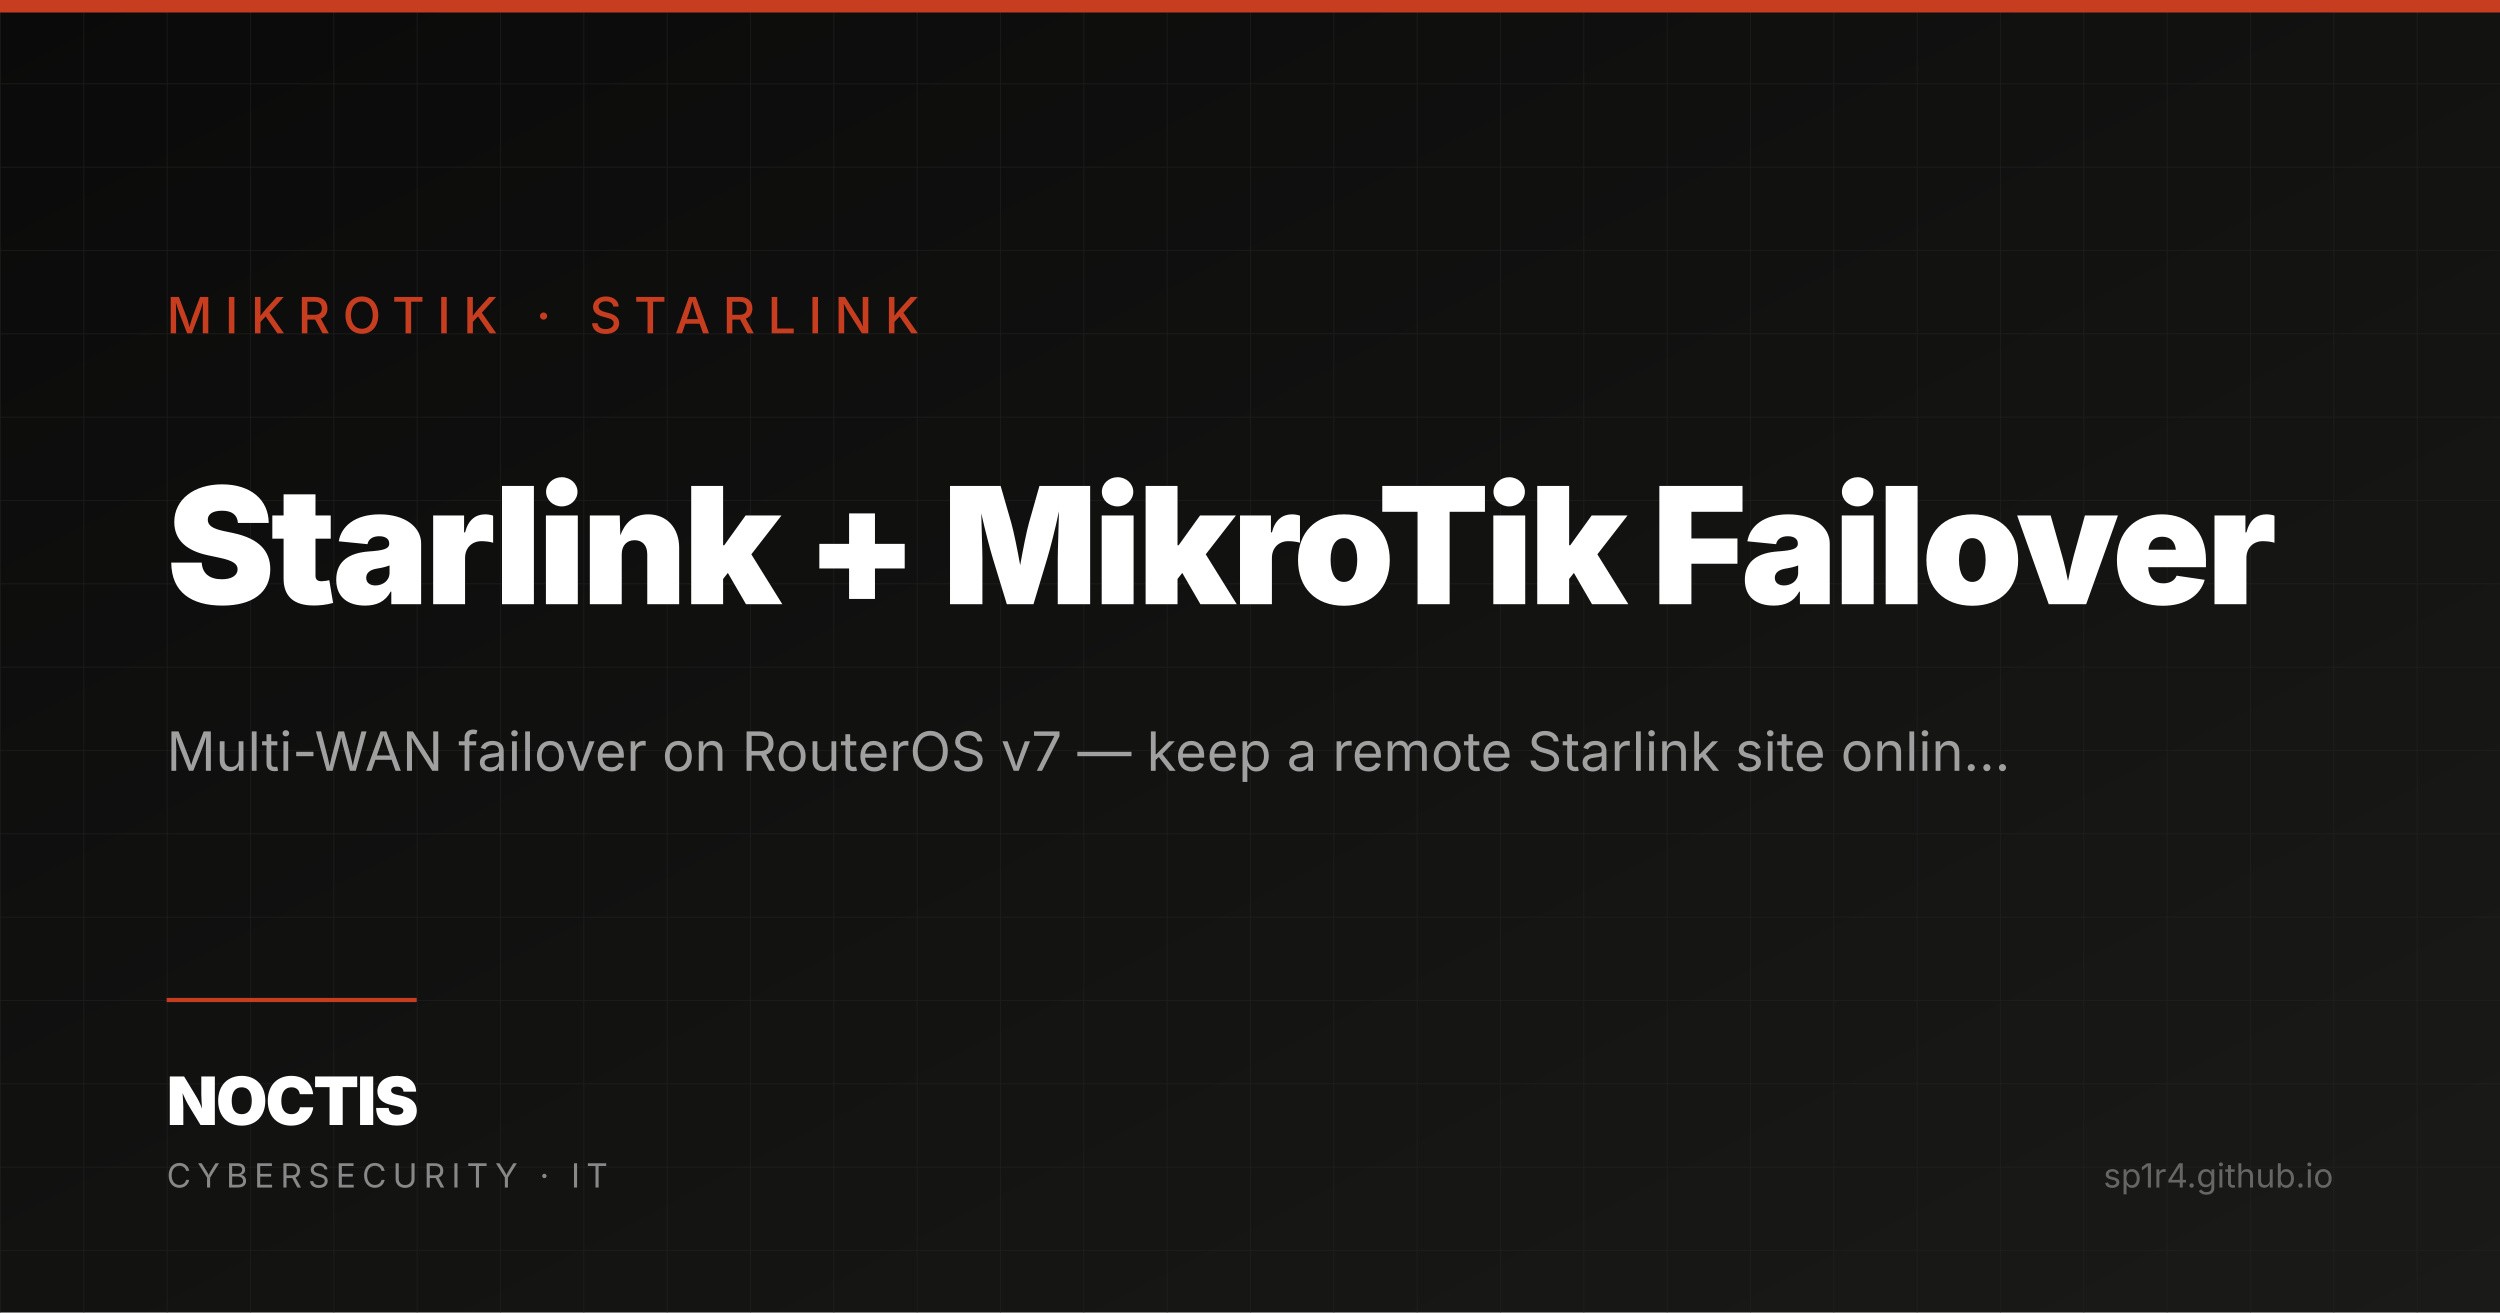
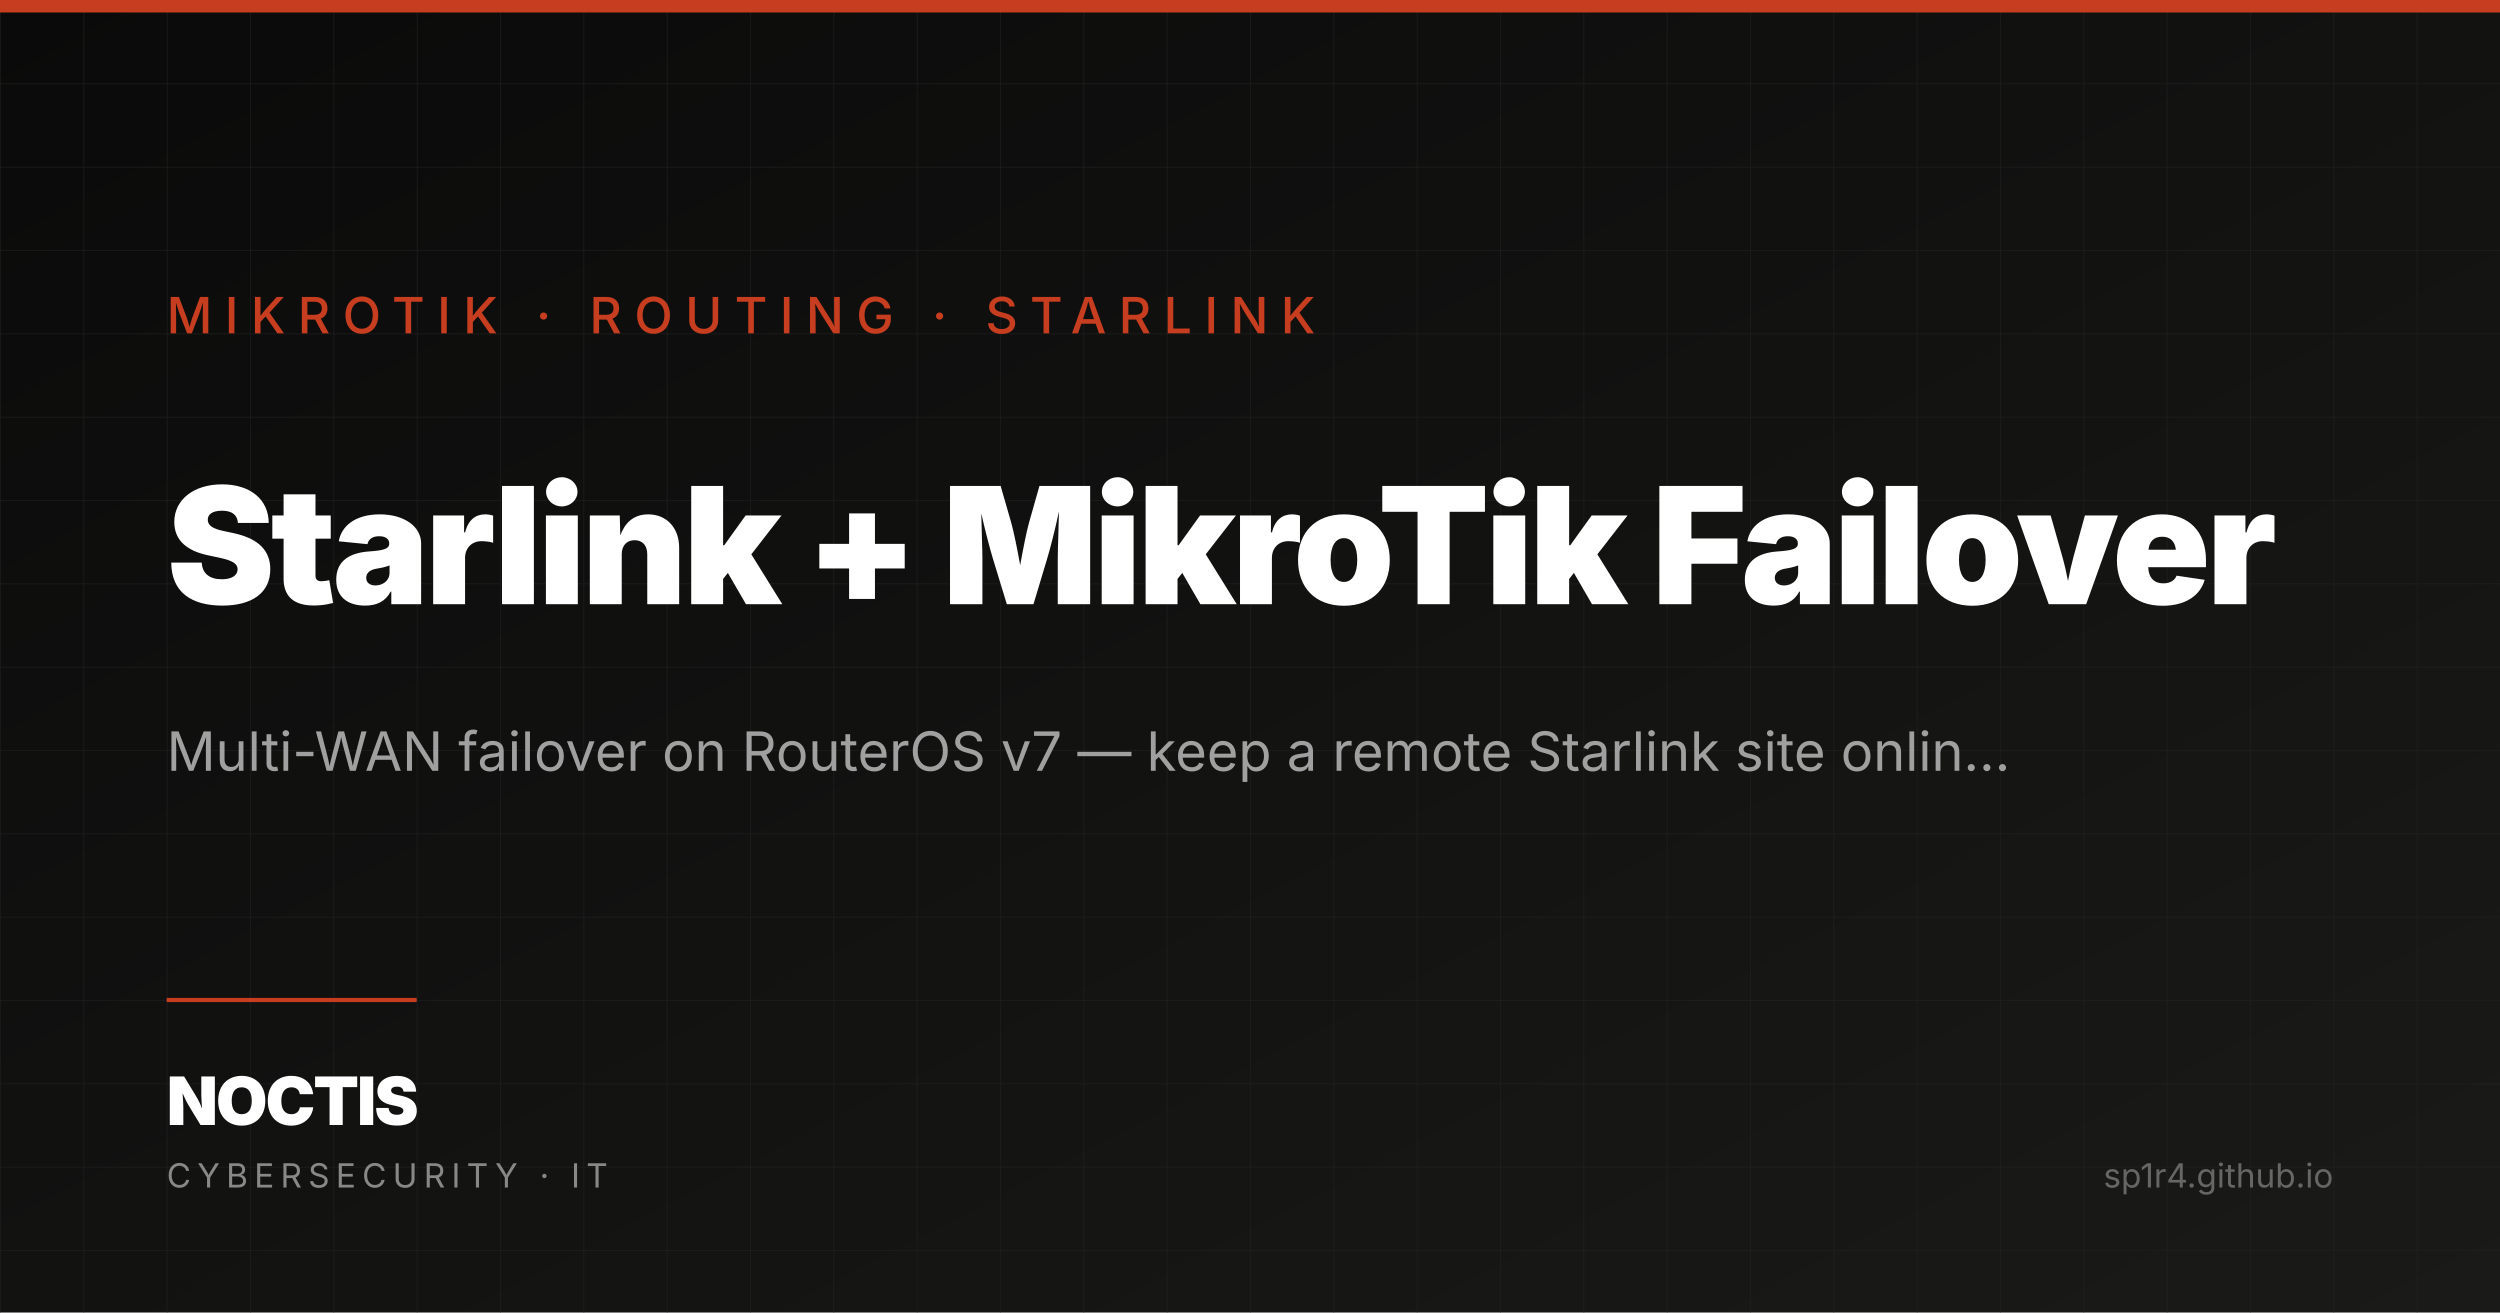
<svg xmlns="http://www.w3.org/2000/svg" viewBox="0 0 1200 630" width="1200" height="630">
  <defs>
    <linearGradient id="bg" x1="0" y1="0" x2="1" y2="1">
      <stop offset="0%" stop-color="#0a0a0a" />
      <stop offset="100%" stop-color="#1a1a18" />
    </linearGradient>
    <pattern id="grid" width="40" height="40" patternUnits="userSpaceOnUse">
      <path d="M 40 0 L 0 0 0 40" fill="none" stroke="#222" stroke-width="0.5" />
    </pattern>
  </defs>
  <rect width="1200" height="630" fill="url(#bg)" />
  <rect width="1200" height="630" fill="url(#grid)" />
  <rect x="0" y="0" width="1200" height="6" fill="#c63d1f" />
-   <text x="80" y="160" font-family="Inter, Helvetica, Arial, sans-serif" font-size="24" font-weight="500" fill="#c63d1f" letter-spacing="6">MIKROTIK · STARLINK</text>
+   <text x="80" y="160" font-family="Inter, Helvetica, Arial, sans-serif" font-size="24" font-weight="500" fill="#c63d1f" letter-spacing="6">MIKROTIK · ROUTING · STARLINK</text>
  <text x="80" y="290" font-family="Inter, Helvetica, Arial, sans-serif" font-size="78" font-weight="900" fill="#ffffff" letter-spacing="-2">Starlink + MikroTik Failover</text>
  <text x="80" y="370" font-family="Inter, Helvetica, Arial, sans-serif" font-size="26" font-weight="400" fill="#a0a0a0">Multi-WAN failover on RouterOS v7 — keep a remote Starlink site onlin…</text>
  <line x1="80" y1="480" x2="200" y2="480" stroke="#c63d1f" stroke-width="2" />
  <text x="80" y="540" font-family="Inter, Helvetica, Arial, sans-serif" font-size="32" font-weight="900" fill="#ffffff" letter-spacing="-1">NOCTIS</text>
  <text x="80" y="570" font-family="Inter, Helvetica, Arial, sans-serif" font-size="16" font-weight="400" fill="#888" letter-spacing="3">CYBERSECURITY · IT</text>
  <text x="1120" y="570" font-family="Inter, Helvetica, Arial, sans-serif" font-size="16" font-weight="400" fill="#666" text-anchor="end">sp1r4.github.io</text>
</svg>
